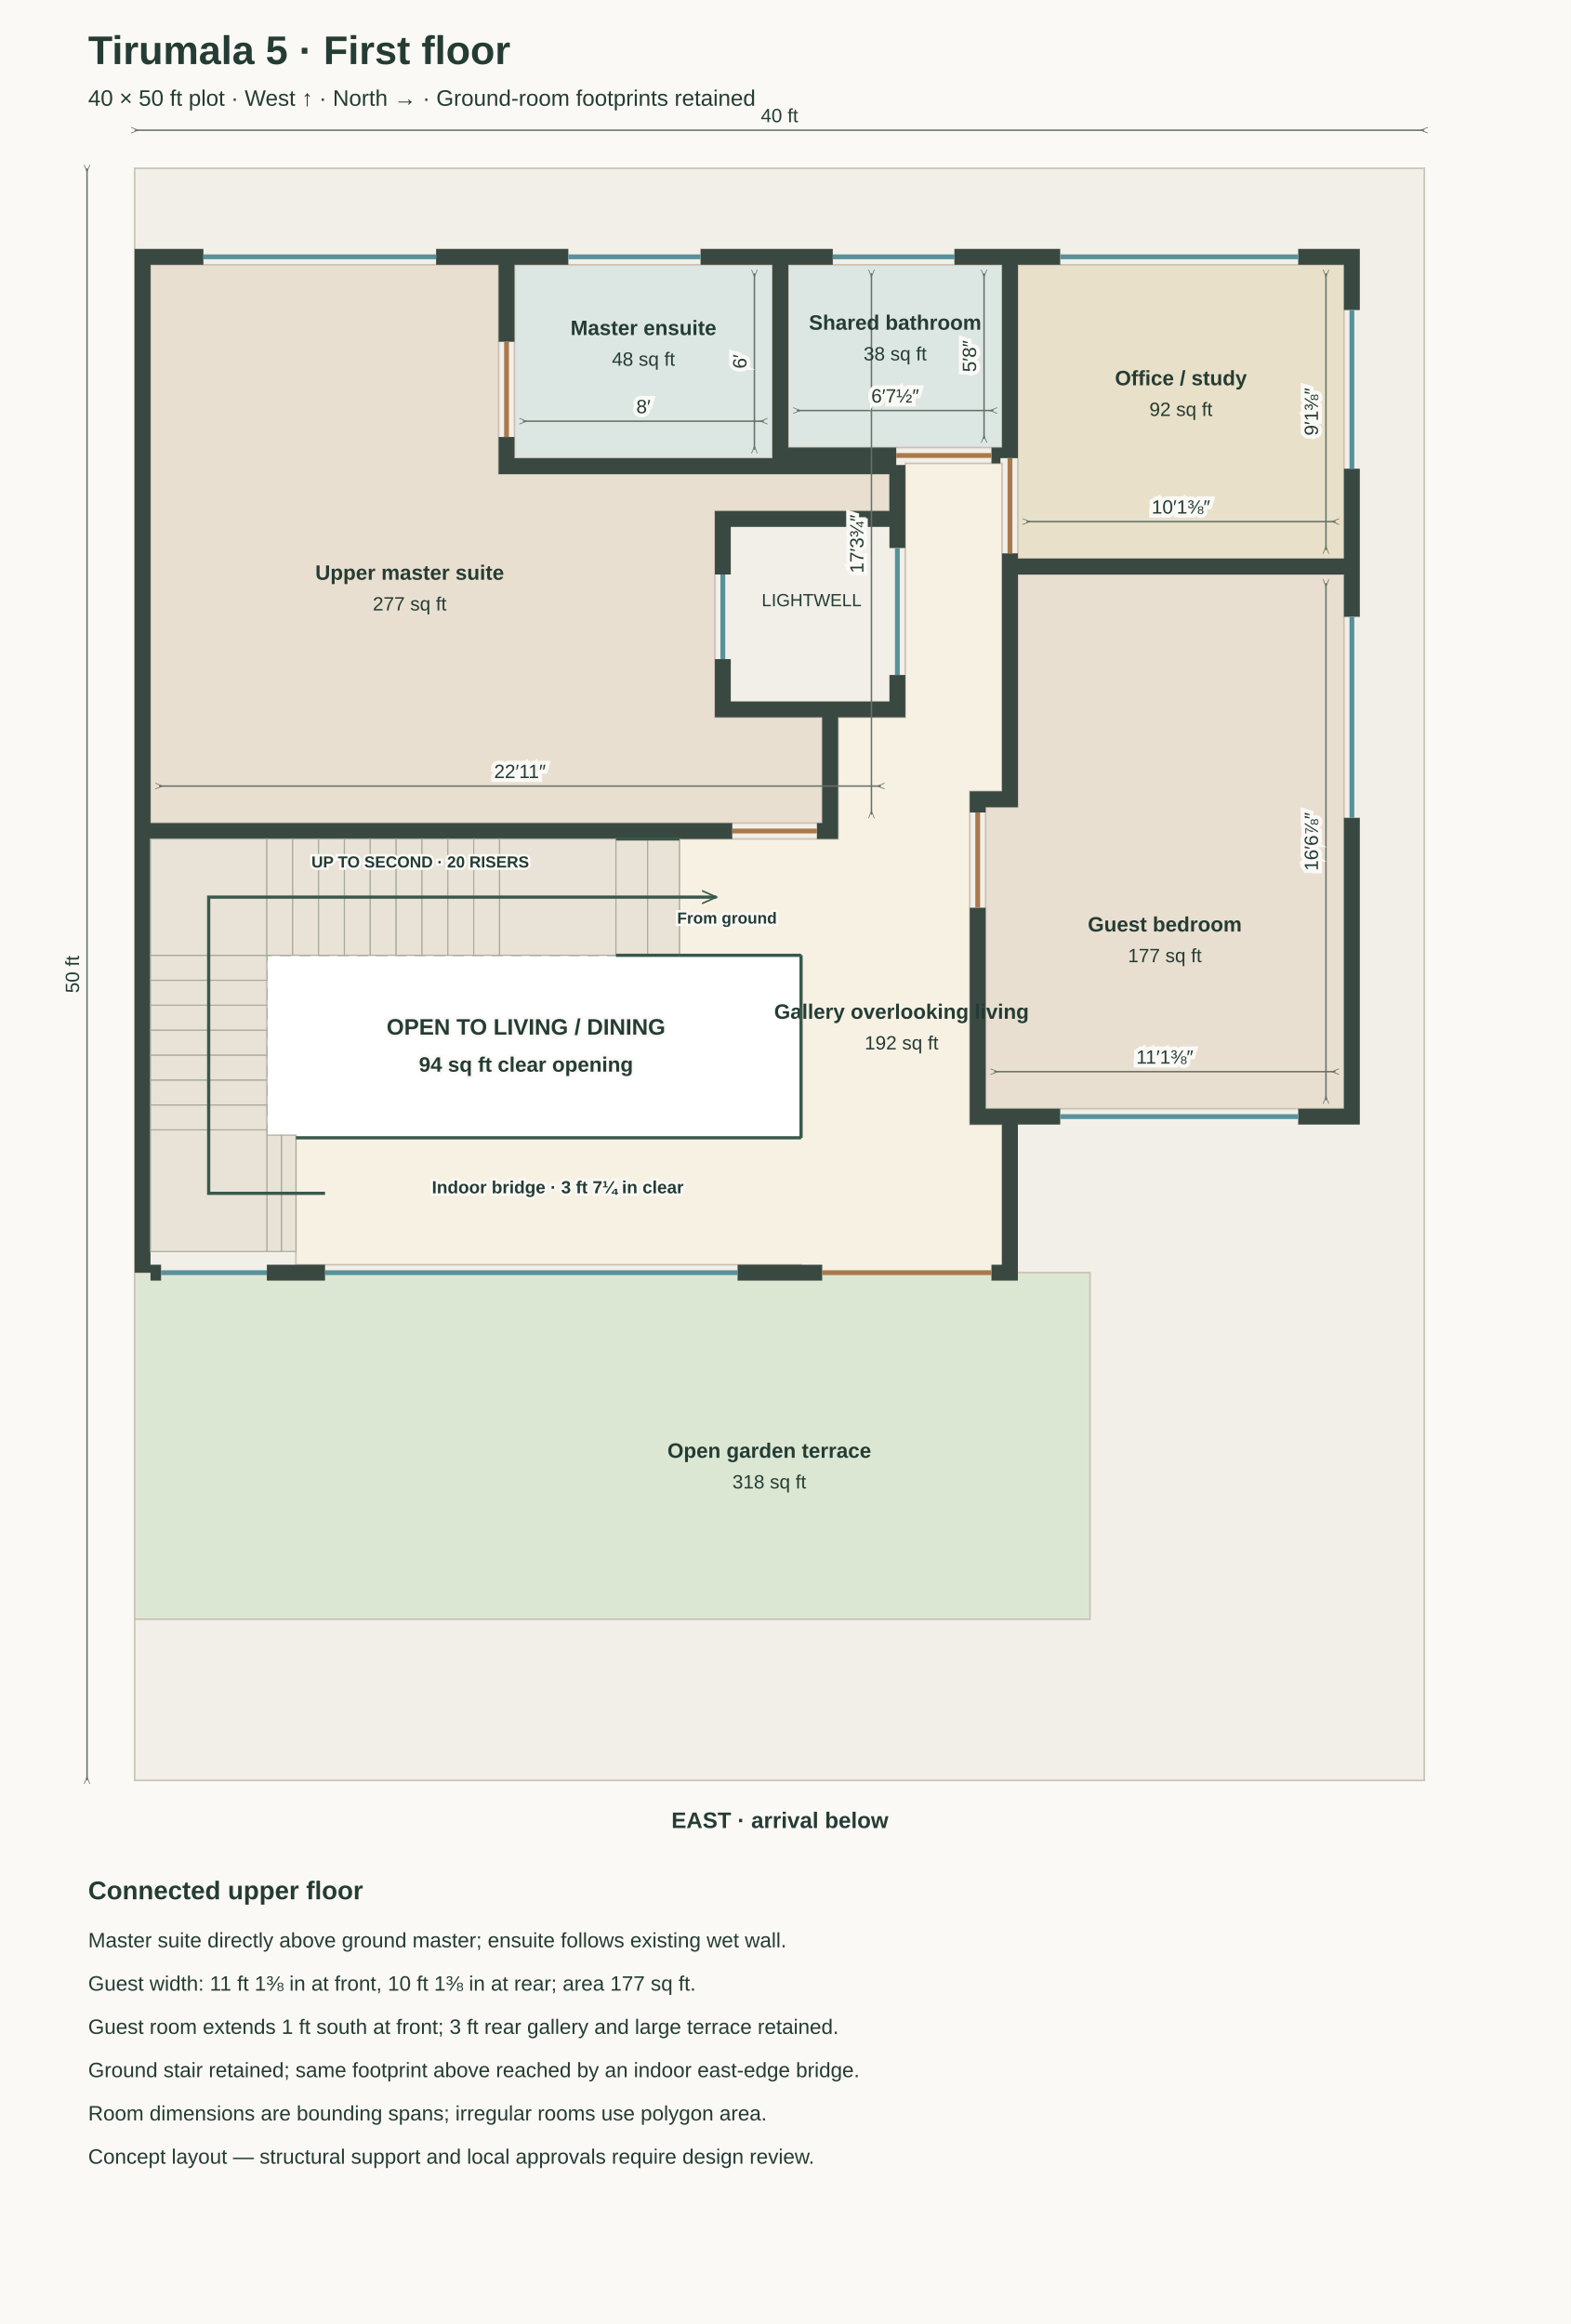
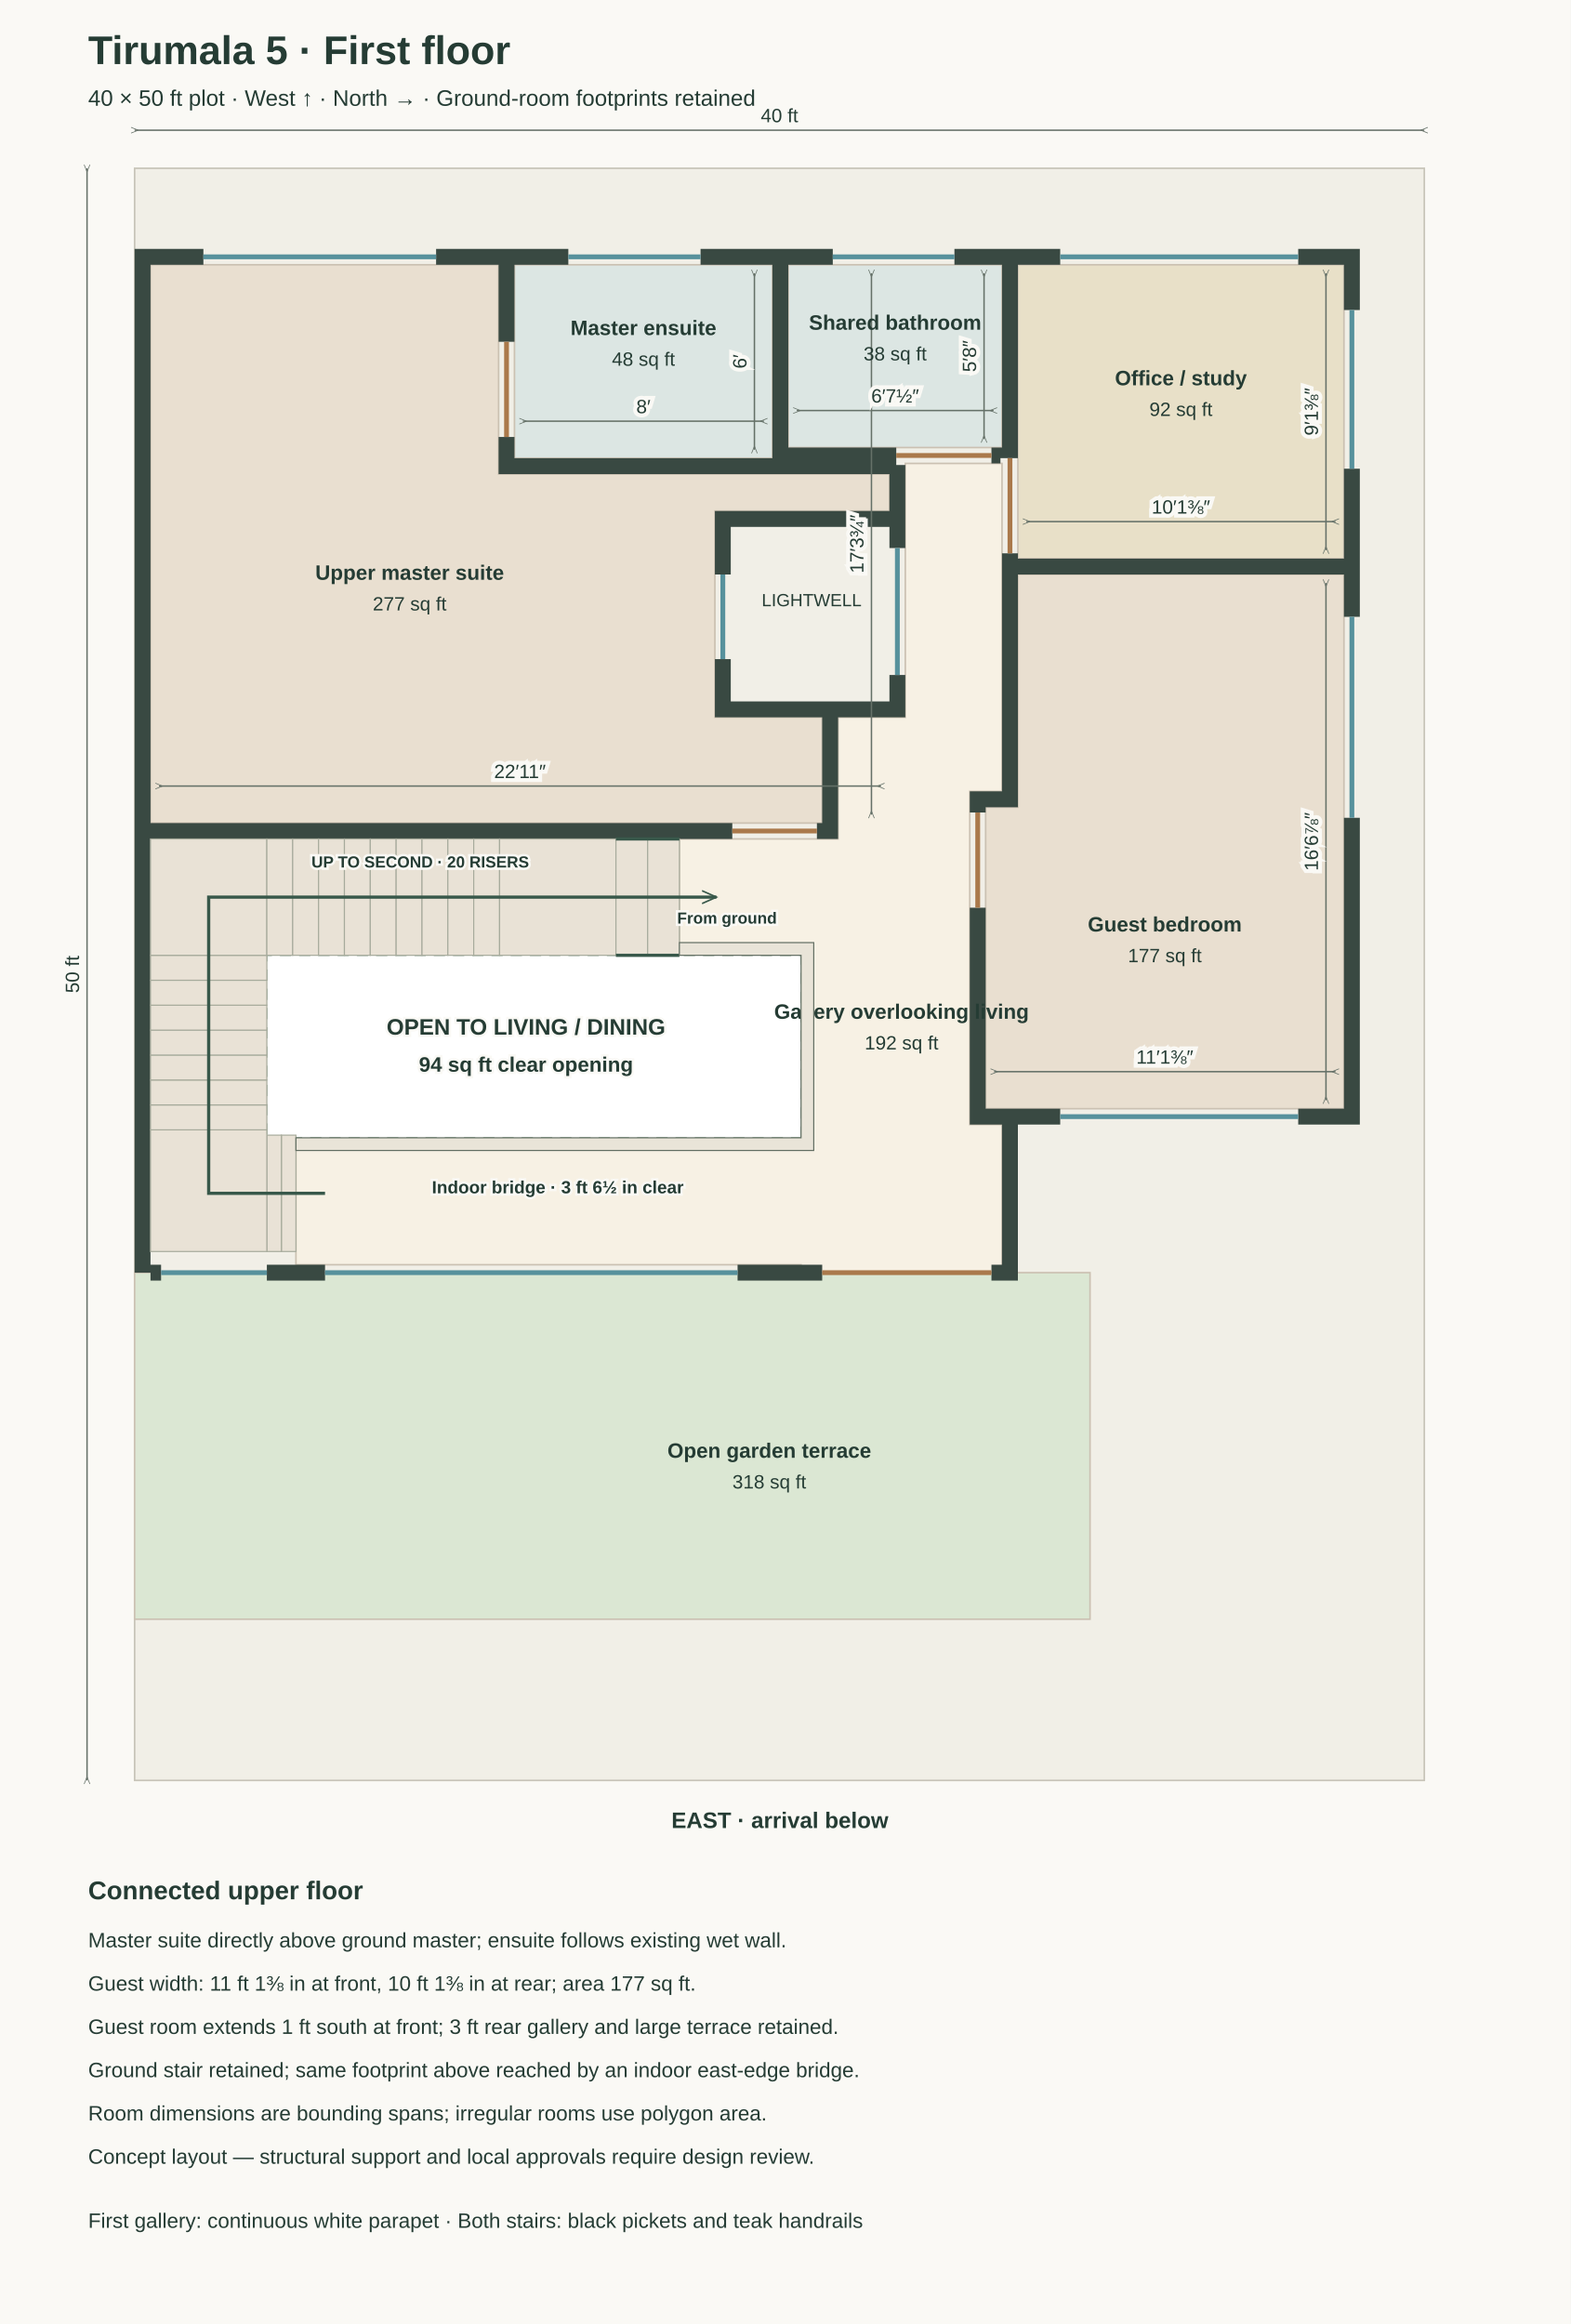
<svg xmlns="http://www.w3.org/2000/svg" width="980" height="1450" viewBox="0 0 980 1450">
  <defs>
    <marker id="a" viewBox="0 0 10 10" refX="5" refY="5" markerWidth="5" markerHeight="5" orient="auto-start-reverse">
      <path d="M10 1 L0 5 L10 9" fill="none" stroke="#657168" />
    </marker>
  </defs>
  <rect width="980" height="1450" fill="#faf9f5" />
  <g font-family="Arial,sans-serif" fill="#253c34">
    <text x="55" y="40" font-size="25" font-weight="700">Tirumala 5 · First floor</text>
    <text x="55" y="66" font-size="14">40 × 50 ft plot · West ↑ · North → · Ground-room footprints retained</text>
    <rect x="84.0" y="105.0" width="804.672" height="1005.84" fill="#f1efe7" stroke="#c7c4b8" />
    <polygon points="513.0,513.54 446.05,513.54 93.9,513.54 93.9,295.79 93.9,165.19 311.09,165.19 311.09,295.79 446.05,295.79 554.95,295.79 554.95,318.84 446.05,318.84 446.05,447.54 513.0,447.54" fill="#e9dfd0" stroke="#cbc1b2" />
    <polygon points="481.93,285.89 481.93,165.19 320.99,165.19 320.99,285.89" fill="#dce6e3" stroke="#cbc1b2" />
    <polygon points="838.54,348.54 838.54,165.19 635.1,165.19 635.1,348.54" fill="#e8e0c8" stroke="#cbc1b2" />
    <polygon points="635.1,358.44 838.54,358.44 838.54,691.74 635.1,691.74 614.98,691.74 614.98,503.64 635.1,503.64" fill="#e9dfd0" stroke="#cbc1b2" />
    <polygon points="625.2,279.24 625.2,165.19 491.83,165.19 491.83,279.24" fill="#dce6e3" stroke="#cbc1b2" />
    <polygon points="446.05,523.44 522.9,523.44 522.9,447.54 564.85,447.54 564.85,328.74 564.85,318.84 564.85,289.14 625.2,289.14 625.2,348.54 625.2,358.44 625.2,493.74 605.08,493.74 605.08,701.64 625.2,701.64 625.2,794.04 499.8,794.04 499.8,789.09 184.65,789.09 184.65,709.89 499.8,709.89 499.8,596.04 423.9,596.04 423.9,523.44" fill="#f7f1e4" stroke="#cbc1b2" />
    <polygon points="680.11,872.61 680.11,960.12 680.11,1000.36 680.11,1010.26 572.4,1010.26 519.76,1010.26 453.76,1010.26 427.2,1010.26 358.56,1010.26 262.2,1010.26 164.31,1010.26 93.9,1010.26 84.0,1010.26 84.0,794.04 164.31,794.04 499.8,794.04 625.2,794.04 680.11,794.04" fill="#dbe7d3" stroke="#cbc1b2" />
    <polygon points="499.8,709.89 499.8,596.04 166.5,596.04 166.5,709.89" fill="#fff" stroke="#9aafa2" stroke-dasharray="7 5" />
    <text x="506.4" y="378.24" text-anchor="middle" font-size="11" font-weight="400">LIGHTWELL</text>
    <text x="324.9" y="563.04" text-anchor="middle" font-size="12" font-weight="400" />
    <text x="400.8" y="563.04" text-anchor="middle" font-size="11" font-weight="400">↓ GF</text>
    <polygon points="635.1,701.64 635.1,789.09 635.1,794.04 635.1,798.99 618.6,798.99 618.6,789.09 625.2,789.09 625.2,701.64 605.08,701.64 605.08,566.34 614.98,566.34 614.98,691.74 635.1,691.74 661.5,691.74 661.5,701.64" fill="#394942" />
    <polygon points="838.54,691.74 838.54,510.24 848.44,510.24 848.44,701.64 810.0,701.64 810.0,691.74" fill="#394942" />
    <polygon points="625.2,493.74 625.2,358.44 625.2,348.54 625.2,345.24 635.1,345.24 635.1,348.54 838.54,348.54 838.54,292.44 848.44,292.44 848.44,348.54 848.44,358.44 848.44,384.84 838.54,384.84 838.54,358.44 635.1,358.44 635.1,503.64 614.98,503.64 614.98,506.94 605.08,506.94 605.08,493.74" fill="#394942" />
    <polygon points="810.0,155.29 848.44,155.29 848.44,193.44 838.54,193.44 838.54,165.19 810.0,165.19" fill="#394942" />
    <polygon points="595.5,155.29 625.2,155.29 635.1,155.29 661.5,155.29 661.5,165.19 635.1,165.19 635.1,285.84 624.21,285.84 624.21,289.14 618.6,289.14 618.6,279.24 625.2,279.24 625.2,165.19 595.5,165.19" fill="#394942" />
    <polygon points="564.85,318.84 564.85,328.74 564.85,341.94 554.95,341.94 554.95,328.74 455.95,328.74 455.95,358.44 446.05,358.44 446.05,318.84 554.95,318.84 554.95,295.79 491.83,295.79 446.05,295.79 311.09,295.79 311.09,272.64 320.99,272.64 320.99,285.89 481.93,285.89 481.93,165.19 437.1,165.19 437.1,155.29 481.93,155.29 491.83,155.29 519.6,155.29 519.6,165.19 491.83,165.19 491.83,279.24 559.2,279.24 559.2,290.13 564.85,290.13" fill="#394942" />
    <polygon points="554.95,437.64 554.95,421.14 564.85,421.14 564.85,447.54 522.9,447.54 522.9,523.44 509.7,523.44 509.7,513.54 513.0,513.54 513.0,447.54 446.05,447.54 446.05,411.24 455.95,411.24 455.95,437.64 522.9,437.64" fill="#394942" />
    <polygon points="272.1,165.19 272.1,155.29 311.09,155.29 320.99,155.29 354.6,155.29 354.6,165.19 320.99,165.19 320.99,213.24 311.09,213.24 311.09,165.19" fill="#394942" />
    <polygon points="513.0,789.09 513.0,798.99 499.8,798.99 496.5,798.99 460.2,798.99 460.2,789.09 496.5,789.09 499.8,789.09" fill="#394942" />
    <polygon points="93.9,794.04 84.0,794.04 84.0,523.44 84.0,155.29 126.9,155.29 126.9,165.19 93.9,165.19 93.9,295.79 93.9,513.54 446.05,513.54 456.9,513.54 456.9,523.44 93.9,523.44 93.9,789.09 100.5,789.09 100.5,798.99 93.9,798.99" fill="#394942" />
    <polygon points="202.8,789.09 202.8,798.99 166.5,798.99 166.5,789.09" fill="#394942" />
    <line x1="456.9" y1="518.49" x2="509.7" y2="518.49" stroke="#aa794b" stroke-width="3" />
    <line x1="316.04" y1="272.64" x2="316.04" y2="213.24" stroke="#aa794b" stroke-width="3" />
    <line x1="630.15" y1="345.24" x2="630.15" y2="285.84" stroke="#aa794b" stroke-width="3" />
    <line x1="610.03" y1="566.34" x2="610.03" y2="506.94" stroke="#aa794b" stroke-width="3" />
    <line x1="559.2" y1="284.19" x2="618.6" y2="284.19" stroke="#aa794b" stroke-width="3" />
    <line x1="513.0" y1="794.04" x2="618.6" y2="794.04" stroke="#aa794b" stroke-width="3" />
    <line x1="126.9" y1="160.24" x2="272.1" y2="160.24" stroke="#57919c" stroke-width="3" />
    <line x1="661.5" y1="160.24" x2="810.0" y2="160.24" stroke="#57919c" stroke-width="3" />
    <line x1="843.49" y1="292.44" x2="843.49" y2="193.44" stroke="#57919c" stroke-width="3" />
    <line x1="843.49" y1="510.24" x2="843.49" y2="384.84" stroke="#57919c" stroke-width="3" />
    <line x1="661.5" y1="696.69" x2="810.0" y2="696.69" stroke="#57919c" stroke-width="3" />
    <line x1="519.6" y1="160.24" x2="595.5" y2="160.24" stroke="#57919c" stroke-width="3" />
    <line x1="354.6" y1="160.24" x2="437.1" y2="160.24" stroke="#57919c" stroke-width="3" />
    <line x1="559.9" y1="421.14" x2="559.9" y2="341.94" stroke="#57919c" stroke-width="3" />
    <line x1="451.0" y1="411.24" x2="451.0" y2="358.44" stroke="#57919c" stroke-width="3" />
    <line x1="202.8" y1="794.04" x2="460.2" y2="794.04" stroke="#57919c" stroke-width="3" />
    <line x1="100.5" y1="794.04" x2="166.5" y2="794.04" stroke="#57919c" stroke-width="3" />
    <text x="255.6" y="361.74" text-anchor="middle" font-size="13" font-weight="700">Upper master suite</text>
    <text x="255.6" y="380.88" text-anchor="middle" font-size="12" font-weight="400">277 sq ft</text>
    <line x1="99.18" y1="490.44" x2="549.67" y2="490.44" stroke="#657168" stroke-width=".9" marker-start="url(#a)" marker-end="url(#a)" />
    <text x="324.425" y="485.44" transform="rotate(0 324.425 490.44)" text-anchor="middle" font-size="12" stroke="#faf9f5" stroke-width="5" paint-order="stroke">22′11″</text>
    <line x1="543.73" y1="508.26" x2="543.73" y2="170.47" stroke="#657168" stroke-width=".9" marker-start="url(#a)" marker-end="url(#a)" />
    <text x="543.73" y="334.365" transform="rotate(-90 543.73 339.365)" text-anchor="middle" font-size="12" stroke="#faf9f5" stroke-width="5" paint-order="stroke">17′3¾″</text>
    <text x="401.46" y="209.04" text-anchor="middle" font-size="13" font-weight="700">Master ensuite</text>
    <text x="401.46" y="228.18" text-anchor="middle" font-size="12" font-weight="400">48 sq ft</text>
    <line x1="326.27" y1="262.79" x2="476.65" y2="262.79" stroke="#657168" stroke-width=".9" marker-start="url(#a)" marker-end="url(#a)" />
    <text x="401.46" y="257.79" transform="rotate(0 401.46 262.79)" text-anchor="middle" font-size="12" stroke="#faf9f5" stroke-width="5" paint-order="stroke">8′</text>
    <line x1="470.71" y1="280.61" x2="470.71" y2="170.47" stroke="#657168" stroke-width=".9" marker-start="url(#a)" marker-end="url(#a)" />
    <text x="470.71" y="220.54" transform="rotate(-90 470.71 225.54)" text-anchor="middle" font-size="12" stroke="#faf9f5" stroke-width="5" paint-order="stroke">6′</text>
    <text x="736.82" y="240.37" text-anchor="middle" font-size="13" font-weight="700">Office / study</text>
    <text x="736.82" y="259.51" text-anchor="middle" font-size="12" font-weight="400">92 sq ft</text>
    <line x1="640.38" y1="325.44" x2="833.26" y2="325.44" stroke="#657168" stroke-width=".9" marker-start="url(#a)" marker-end="url(#a)" />
    <text x="736.82" y="320.44" transform="rotate(0 736.82 325.44)" text-anchor="middle" font-size="12" stroke="#faf9f5" stroke-width="5" paint-order="stroke">10′1⅜″</text>
    <line x1="827.32" y1="343.26" x2="827.32" y2="170.47" stroke="#657168" stroke-width=".9" marker-start="url(#a)" marker-end="url(#a)" />
    <text x="827.32" y="251.865" transform="rotate(-90 827.32 256.865)" text-anchor="middle" font-size="12" stroke="#faf9f5" stroke-width="5" paint-order="stroke">9′1⅜″</text>
    <text x="726.76" y="581.19" text-anchor="middle" font-size="13" font-weight="700">Guest bedroom</text>
    <text x="726.76" y="600.33" text-anchor="middle" font-size="12" font-weight="400">177 sq ft</text>
    <line x1="620.26" y1="668.64" x2="833.26" y2="668.64" stroke="#657168" stroke-width=".9" marker-start="url(#a)" marker-end="url(#a)" />
    <text x="726.76" y="663.64" transform="rotate(0 726.76 668.64)" text-anchor="middle" font-size="12" stroke="#faf9f5" stroke-width="5" paint-order="stroke">11′1⅜″</text>
    <line x1="827.32" y1="686.46" x2="827.32" y2="363.72" stroke="#657168" stroke-width=".9" marker-start="url(#a)" marker-end="url(#a)" />
    <text x="827.32" y="520.09" transform="rotate(-90 827.32 525.09)" text-anchor="middle" font-size="12" stroke="#faf9f5" stroke-width="5" paint-order="stroke">16′6⅞″</text>
    <text x="558.51" y="205.72" text-anchor="middle" font-size="13" font-weight="700">Shared bathroom</text>
    <text x="558.51" y="224.86" text-anchor="middle" font-size="12" font-weight="400">38 sq ft</text>
    <line x1="497.11" y1="256.14" x2="619.92" y2="256.14" stroke="#657168" stroke-width=".9" marker-start="url(#a)" marker-end="url(#a)" />
    <text x="558.515" y="251.14" transform="rotate(0 558.515 256.14)" text-anchor="middle" font-size="12" stroke="#faf9f5" stroke-width="5" paint-order="stroke">6′7½″</text>
    <line x1="613.98" y1="273.96" x2="613.98" y2="170.47" stroke="#657168" stroke-width=".9" marker-start="url(#a)" marker-end="url(#a)" />
    <text x="613.98" y="217.215" transform="rotate(-90 613.98 222.215)" text-anchor="middle" font-size="12" stroke="#faf9f5" stroke-width="5" paint-order="stroke">5′8″</text>
    <text x="562.5" y="635.64" text-anchor="middle" font-size="13" font-weight="700">Gallery overlooking living</text>
    <text x="562.5" y="654.78" text-anchor="middle" font-size="12" font-weight="400">192 sq ft</text>
    <text x="480.0" y="909.54" text-anchor="middle" font-size="13" font-weight="700">Open garden terrace</text>
    <text x="480.0" y="928.68" text-anchor="middle" font-size="12" font-weight="400">318 sq ft</text>
    <line x1="84.0" y1="81.24" x2="888.67" y2="81.24" stroke="#657168" stroke-width=".9" marker-start="url(#a)" marker-end="url(#a)" />
    <text x="486.335" y="76.24" transform="rotate(0 486.335 81.24)" text-anchor="middle" font-size="12" stroke="#faf9f5" stroke-width="5" paint-order="stroke">40 ft</text>
    <line x1="54.3" y1="1110.84" x2="54.3" y2="105.0" stroke="#657168" stroke-width=".9" marker-start="url(#a)" marker-end="url(#a)" />
    <text x="54.3" y="602.92" transform="rotate(-90 54.3 607.92)" text-anchor="middle" font-size="12" stroke="#faf9f5" stroke-width="5" paint-order="stroke">50 ft</text>
    <text x="486.6" y="1140.54" text-anchor="middle" font-size="14" font-weight="700">EAST · arrival below</text>
    <text x="55" y="1185" font-size="16" font-weight="700">Connected upper floor</text>
    <text x="55" y="1215" font-size="13">Master suite directly above ground master; ensuite follows existing wet wall.</text>
    <text x="55" y="1242" font-size="13">Guest width: 11 ft 1⅜ in at front, 10 ft 1⅜ in at rear; area 177 sq ft.</text>
    <text x="55" y="1269" font-size="13">Guest room extends 1 ft south at front; 3 ft rear gallery and large terrace retained.</text>
    <text x="55" y="1296" font-size="13">Ground stair retained; same footprint above reached by an indoor east-edge bridge.</text>
    <text x="55" y="1323" font-size="13">Room dimensions are bounding spans; irregular rooms use polygon area.</text>
    <text x="55" y="1350" font-size="13">Concept layout — structural support and local approvals require design review.</text>
  </g>
  <defs>
    <marker id="stair-up-arrow" viewBox="0 0 10 10" refX="9" refY="5" markerWidth="5" markerHeight="5" orient="auto">
      <path d="M0 1 L9 5 L0 9" fill="none" stroke="#38584a" />
    </marker>
  </defs>
  <g font-family="Arial,sans-serif" fill="#253c34">
    <polygon points="184.65,780.84 184.65,708.24 175.57,708.24 175.57,780.84" fill="#e9e2d6" stroke="#a7ab9c" stroke-width=".7" />
    <polygon points="175.57,780.84 175.57,708.24 166.50,708.24 166.50,780.84" fill="#e9e2d6" stroke="#a7ab9c" stroke-width=".7" />
    <polygon points="166.50,780.84 166.50,704.94 93.90,704.94 93.90,780.84" fill="#e9e2d6" stroke="#a7ab9c" stroke-width=".7" />
    <polygon points="166.50,704.94 166.50,689.38 93.90,689.38 93.90,704.94" fill="#e9e2d6" stroke="#a7ab9c" stroke-width=".7" />
    <polygon points="166.50,689.38 166.50,673.83 93.90,673.83 93.90,689.38" fill="#e9e2d6" stroke="#a7ab9c" stroke-width=".7" />
    <polygon points="166.50,673.83 166.50,658.27 93.90,658.27 93.90,673.83" fill="#e9e2d6" stroke="#a7ab9c" stroke-width=".7" />
    <polygon points="166.50,658.27 166.50,642.71 93.90,642.71 93.90,658.27" fill="#e9e2d6" stroke="#a7ab9c" stroke-width=".7" />
    <polygon points="166.50,642.71 166.50,627.15 93.90,627.15 93.90,642.71" fill="#e9e2d6" stroke="#a7ab9c" stroke-width=".7" />
    <polygon points="166.50,627.15 166.50,611.60 93.90,611.60 93.90,627.15" fill="#e9e2d6" stroke="#a7ab9c" stroke-width=".7" />
    <polygon points="166.50,611.60 166.50,596.04 93.90,596.04 93.90,611.60" fill="#e9e2d6" stroke="#a7ab9c" stroke-width=".7" />
    <polygon points="166.50,596.04 166.50,523.44 93.90,523.44 93.90,596.04" fill="#e9e2d6" stroke="#a7ab9c" stroke-width=".7" />
    <polygon points="182.63,596.04 182.63,523.44 166.50,523.44 166.50,596.04" fill="#e9e2d6" stroke="#a7ab9c" stroke-width=".7" />
    <polygon points="198.77,596.04 198.77,523.44 182.63,523.44 182.63,596.04" fill="#e9e2d6" stroke="#a7ab9c" stroke-width=".7" />
    <polygon points="214.90,596.04 214.90,523.44 198.77,523.44 198.77,596.04" fill="#e9e2d6" stroke="#a7ab9c" stroke-width=".7" />
    <polygon points="231.03,596.04 231.03,523.44 214.90,523.44 214.90,596.04" fill="#e9e2d6" stroke="#a7ab9c" stroke-width=".7" />
    <polygon points="247.17,596.04 247.17,523.44 231.03,523.44 231.03,596.04" fill="#e9e2d6" stroke="#a7ab9c" stroke-width=".7" />
    <polygon points="263.30,596.04 263.30,523.44 247.17,523.44 247.17,596.04" fill="#e9e2d6" stroke="#a7ab9c" stroke-width=".7" />
    <polygon points="279.43,596.04 279.43,523.44 263.30,523.44 263.30,596.04" fill="#e9e2d6" stroke="#a7ab9c" stroke-width=".7" />
    <polygon points="295.57,596.04 295.57,523.44 279.43,523.44 279.43,596.04" fill="#e9e2d6" stroke="#a7ab9c" stroke-width=".7" />
    <polygon points="311.70,596.04 311.70,523.44 295.57,523.44 295.57,596.04" fill="#e9e2d6" stroke="#a7ab9c" stroke-width=".7" />
    <polygon points="384.30,596.04 384.30,523.44 311.70,523.44 311.70,596.04" fill="#e9e2d6" stroke="#a7ab9c" stroke-width=".7" />
    <polygon points="404.10,596.04 404.10,523.44 384.30,523.44 384.30,596.04" fill="#e9e2d6" stroke="#a7ab9c" stroke-width=".7" />
    <polygon points="423.90,596.04 423.90,523.44 404.10,523.44 404.10,596.04" fill="#e9e2d6" stroke="#a7ab9c" stroke-width=".7" />
    <polyline points="202.80,744.54 130.20,744.54 130.20,559.74 447.00,559.74" fill="none" stroke="#38584a" stroke-width="2" marker-end="url(#stair-up-arrow)" />
-     <line x1="499.8" y1="709.89" x2="499.8" y2="596.04" stroke="#38584a" stroke-width="2" />
-     <line x1="184.65" y1="709.89" x2="499.8" y2="709.89" stroke="#38584a" stroke-width="2" />
-     <line x1="423.9" y1="596.04" x2="499.8" y2="596.04" stroke="#38584a" stroke-width="2" />
    <line x1="384.3" y1="596.04" x2="423.9" y2="596.04" stroke="#38584a" stroke-width="2" />
    <line x1="384.3" y1="523.44" x2="423.9" y2="523.44" stroke="#38584a" stroke-width="2" />
+     <polygon points="507.72,717.81 184.65,717.81 184.65,709.89 499.80,709.89 499.80,596.04 423.90,596.04 423.90,588.12 499.80,588.12 507.72,588.12 507.72,596.04 507.72,709.89" fill="#e9e4d8" stroke="#626e62" stroke-width=".7" />
    <text x="262.2" y="541.26" text-anchor="middle" font-size="10" font-weight="700" stroke="#faf9f5" stroke-width="3" paint-order="stroke">UP TO SECOND · 20 RISERS</text>
-     <text x="348.0" y="744.54" text-anchor="middle" font-size="11" font-weight="700" stroke="#faf9f5" stroke-width="3" paint-order="stroke">Indoor bridge · 3 ft 7¼ in clear</text>
+     <text x="348.0" y="744.54" text-anchor="middle" font-size="11" font-weight="700" stroke="#faf9f5" stroke-width="3" paint-order="stroke">Indoor bridge · 3 ft 6½ in clear</text>
    <text x="453.6" y="576.24" text-anchor="middle" font-size="10" font-weight="700" stroke="#faf9f5" stroke-width="3" paint-order="stroke">From ground</text>
    <text x="328.2" y="645.54" text-anchor="middle" font-size="14" font-weight="700" stroke="#faf9f5" stroke-width="3" paint-order="stroke">OPEN TO LIVING / DINING</text>
    <text x="328.2" y="668.64" text-anchor="middle" font-size="13" font-weight="700" stroke="#faf9f5" stroke-width="3" paint-order="stroke">94 sq ft clear opening</text>
  </g>
+   <text x="55" y="1390" font-family="Arial,sans-serif" font-size="13" fill="#253c34">First gallery: continuous white parapet · Both stairs: black pickets and teak handrails</text>
</svg>
